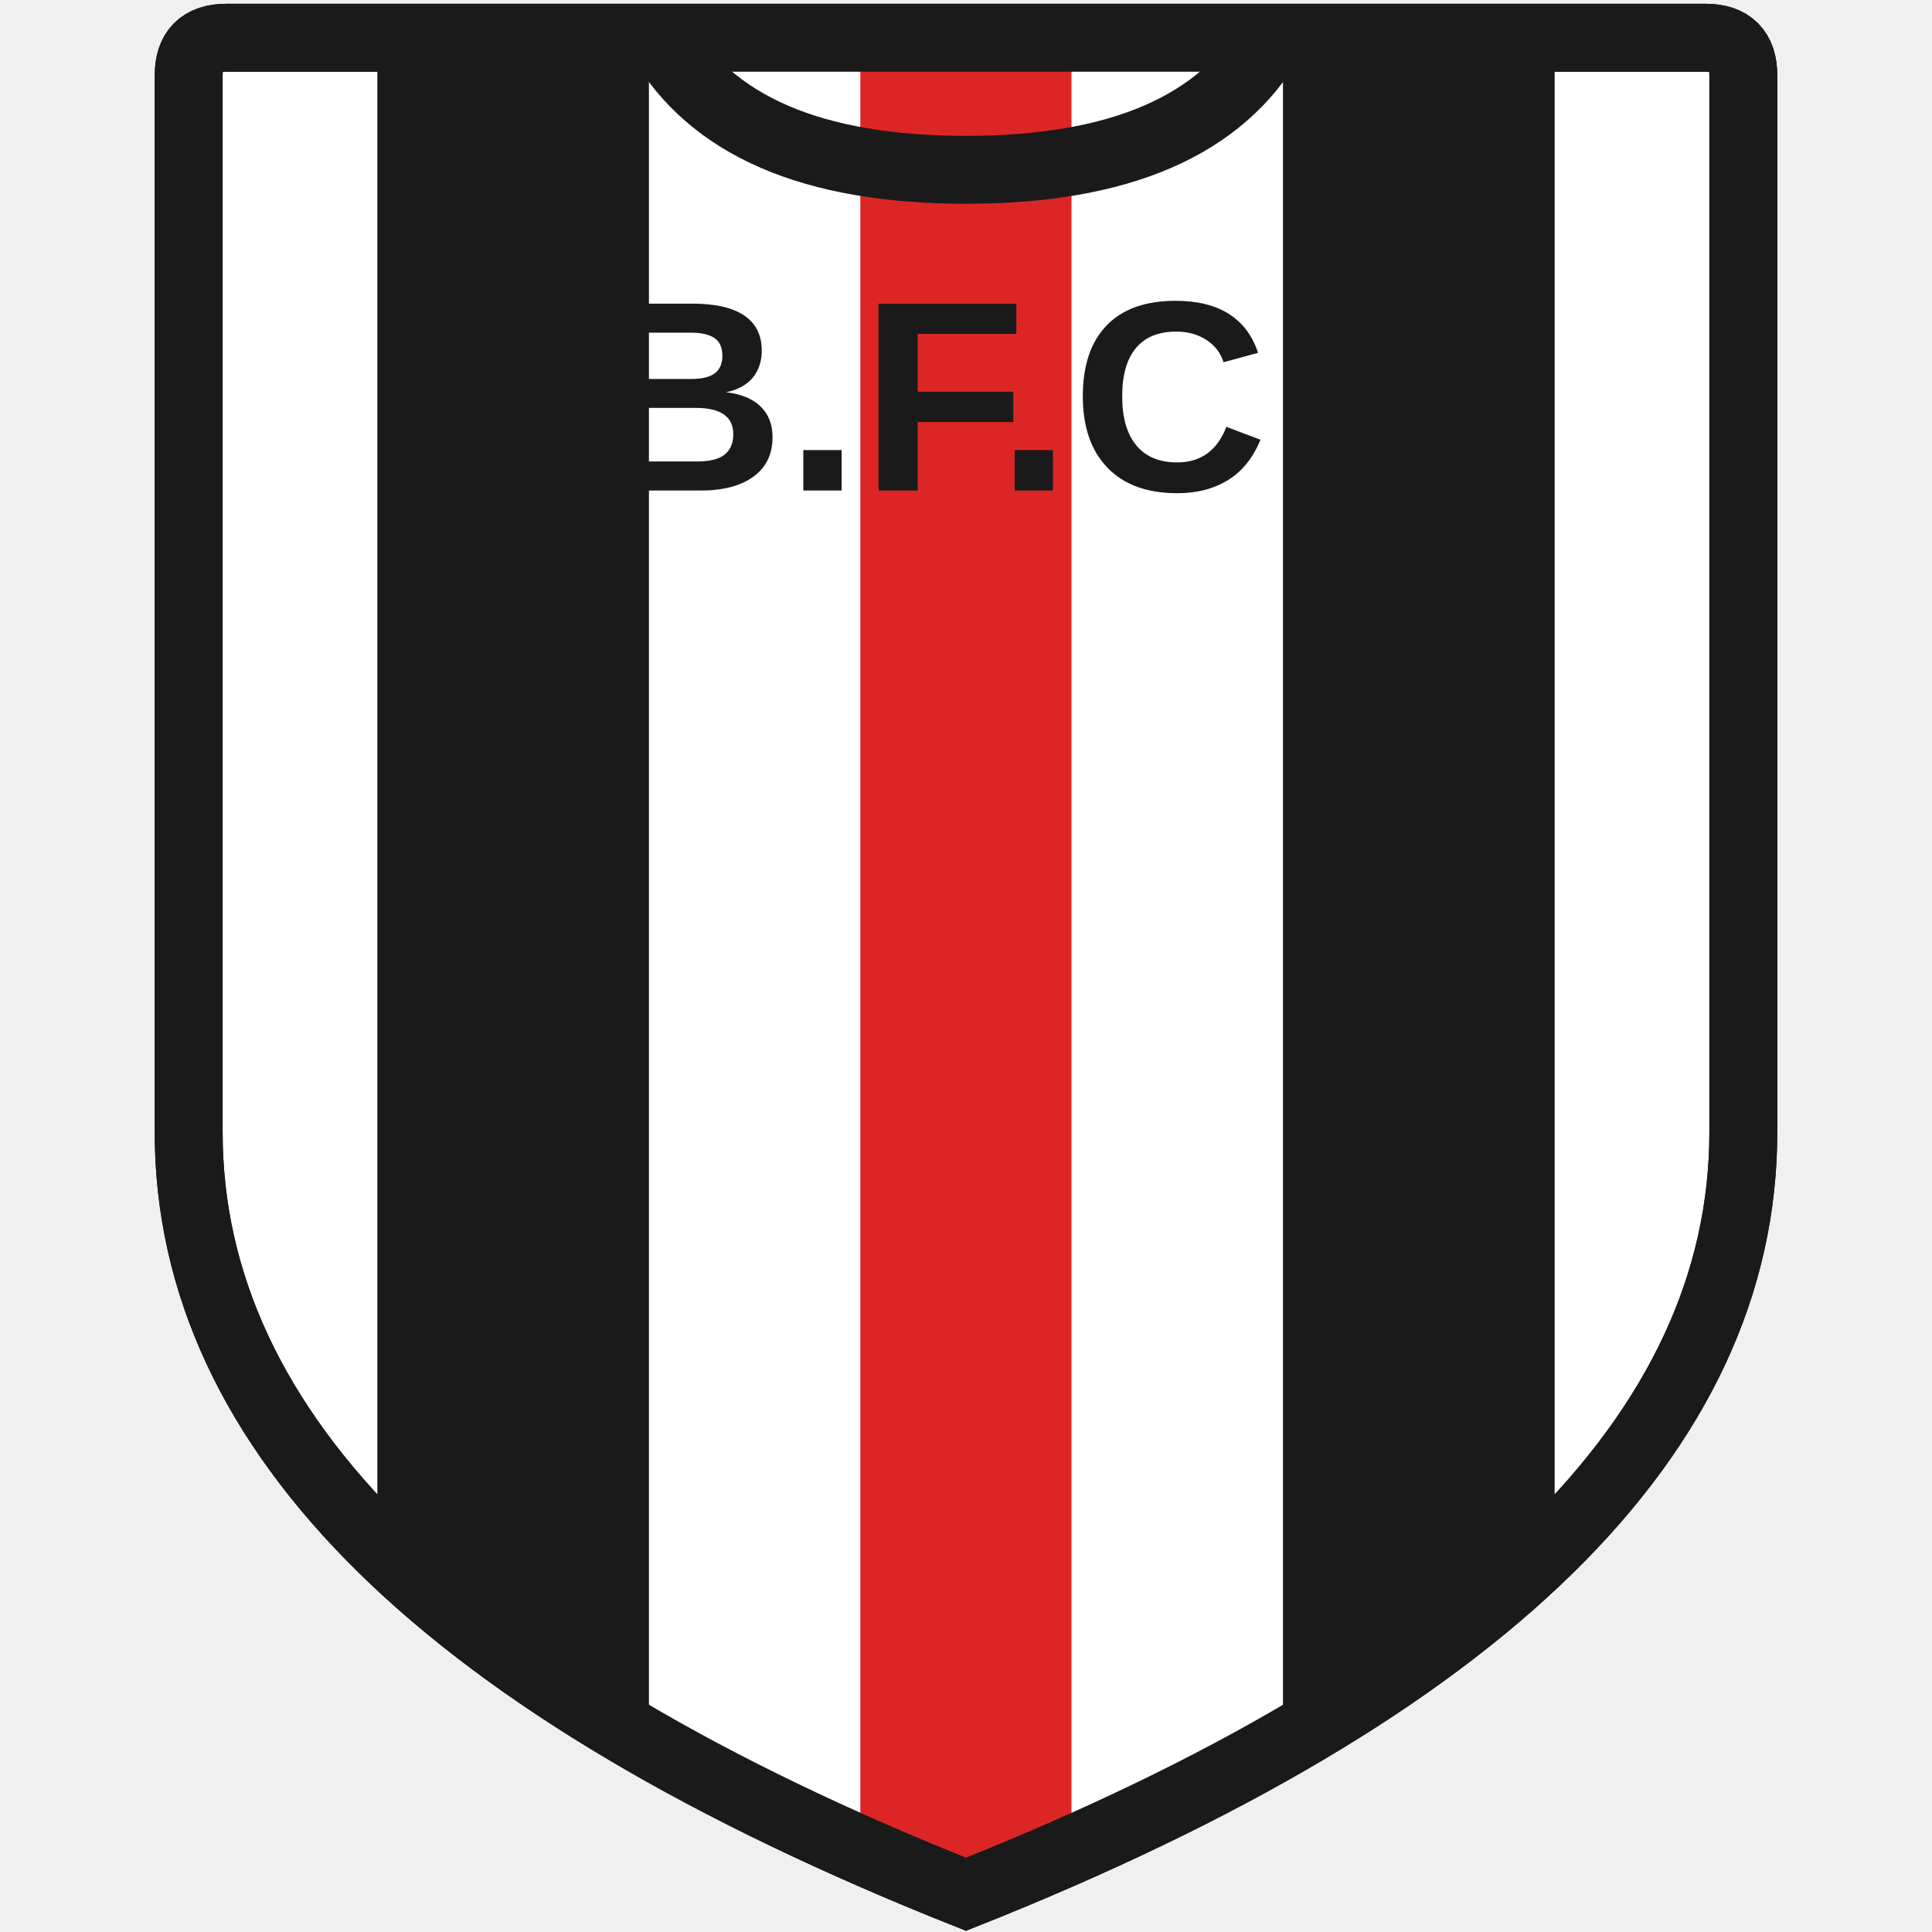
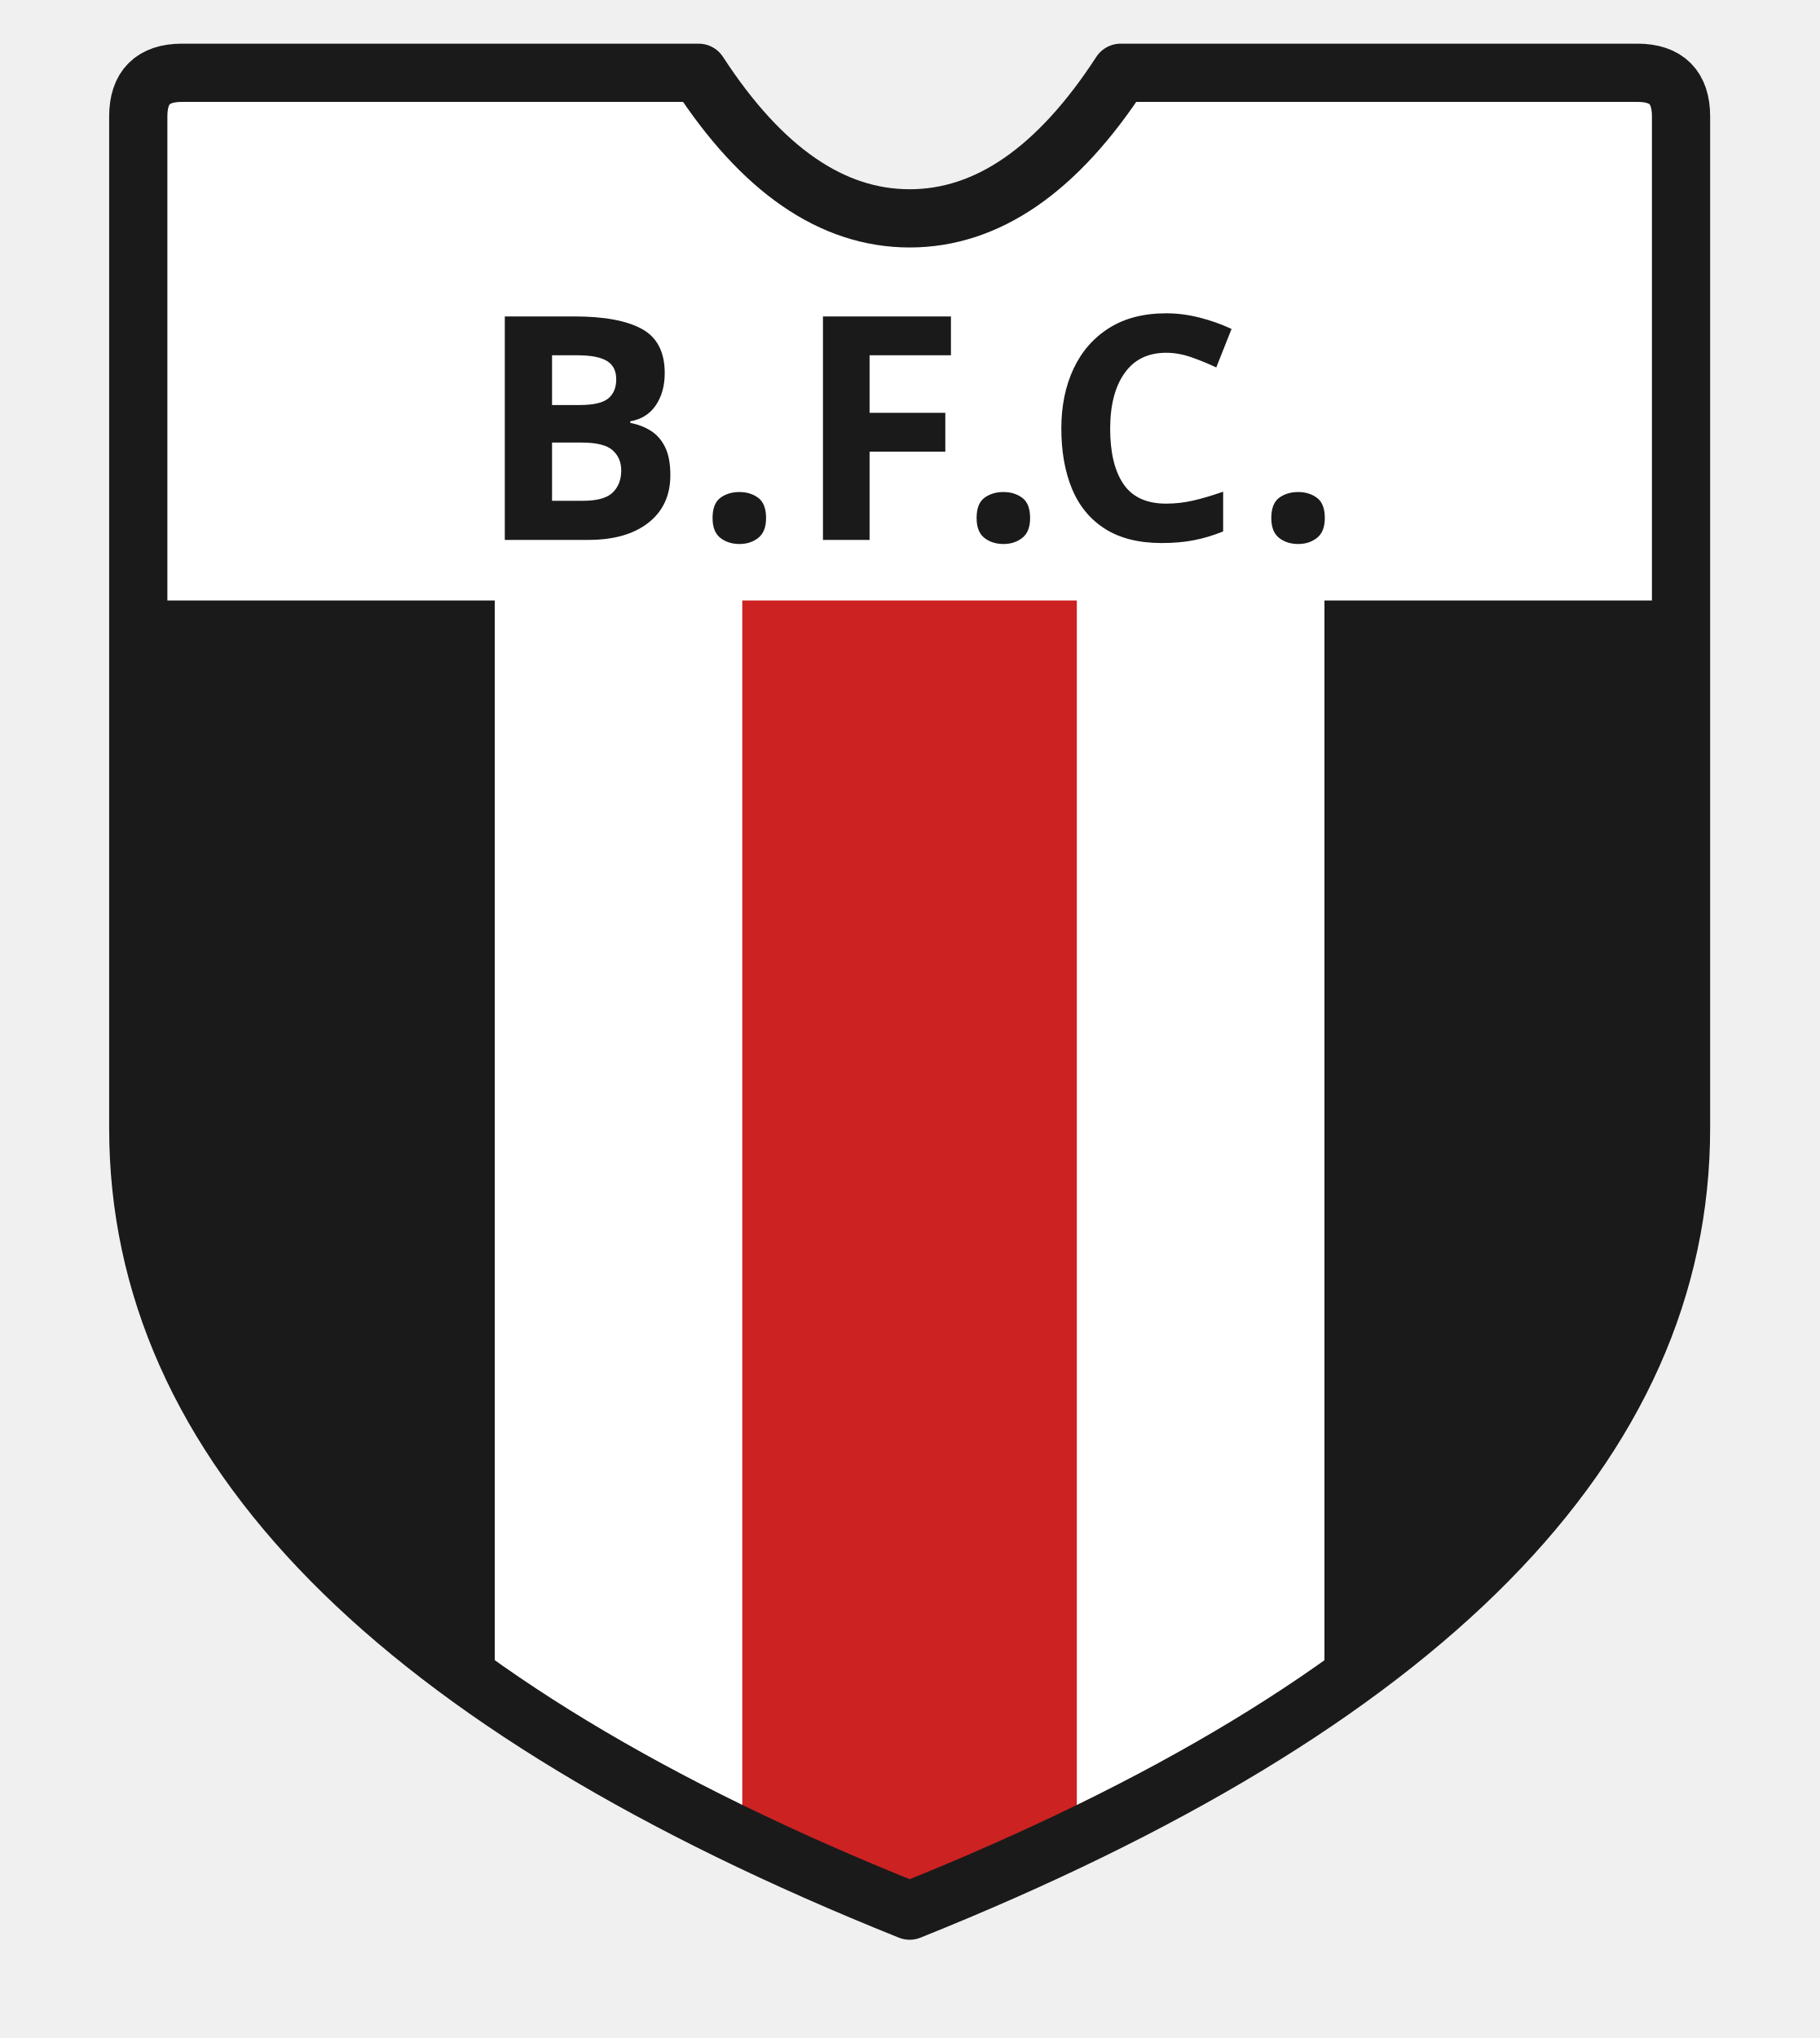
- <svg xmlns="http://www.w3.org/2000/svg" viewBox="0 0 512 512">
+ <svg xmlns="http://www.w3.org/2000/svg" viewBox="0 0 500 560">
  <defs>
-     <clipPath id="shield">
-       <path d="M256 10 C256 10 60 10 60 10 Q50 10 50 20 L50 300 Q50 420 256 502 Q462 420 462 300 L462 20 Q462 10 452 10 Z" />
+     <clipPath id="shield-clip">
+       <path d="M50 20 L192 20 Q218 60 250 60 Q282 60 308 20 L450 20 Q462 20 462 32 L462 310 Q462 440 250 525 Q38 440 38 310 L38 32 Q38 20 50 20 Z" />
    </clipPath>
  </defs>
-   <path d="M256 10 C256 10 60 10 60 10 Q50 10 50 20 L50 300 Q50 420 256 502 Q462 420 462 300 L462 20 Q462 10 452 10 Z" fill="white" stroke="#1A1A1A" stroke-width="18" />
-   <path d="M175 10 Q195 45 256 45 Q317 45 337 10" fill="white" stroke="#1A1A1A" stroke-width="18" stroke-linejoin="round" />
-   <g clip-path="url(#shield)">
-     <rect x="100" y="10" width="72" height="500" fill="#1A1A1A" />
-     <rect x="172" y="10" width="56" height="500" fill="white" />
-     <rect x="228" y="10" width="56" height="500" fill="#DC2626" />
-     <rect x="284" y="10" width="56" height="500" fill="white" />
-     <rect x="340" y="10" width="72" height="500" fill="#1A1A1A" />
+   <path d="M50 20 L192 20 Q218 60 250 60 Q282 60 308 20 L450 20 Q462 20 462 32 L462 310 Q462 440 250 525 Q38 440 38 310 L38 32 Q38 20 50 20 Z" fill="white" />
+   <g clip-path="url(#shield-clip)">
+     <rect x="38" y="165" width="98" height="400" fill="#1a1a1a" />
+     <rect x="136" y="165" width="68" height="400" fill="white" />
+     <rect x="204" y="165" width="92" height="400" fill="#cc2222" />
+     <rect x="296" y="165" width="68" height="400" fill="white" />
+     <rect x="364" y="165" width="98" height="400" fill="#1a1a1a" />
  </g>
-   <path d="M256 10 C256 10 60 10 60 10 Q50 10 50 20 L50 300 Q50 420 256 502 Q462 420 462 300 L462 20 Q462 10 452 10 Z" fill="none" stroke="#1A1A1A" stroke-width="18" />
-   <path d="M175 10 Q195 45 256 45 Q317 45 337 10" fill="none" stroke="#1A1A1A" stroke-width="18" stroke-linejoin="round" />
-   <text x="256" y="130" text-anchor="middle" font-family="Arial Black, Arial, sans-serif" font-weight="900" font-size="72" fill="#1A1A1A">B.F.C.</text>
+   <path d="M50 20 L192 20 Q218 60 250 60 Q282 60 308 20 L450 20 Q462 20 462 32 L462 310 Q462 440 250 525 Q38 440 38 310 L38 32 Q38 20 50 20 Z" fill="none" stroke="#1a1a1a" stroke-width="16" stroke-linejoin="round" />
+   <text x="250" y="118" text-anchor="middle" dominant-baseline="middle" font-family="'Arial Black','Impact',sans-serif" font-weight="900" font-size="86" letter-spacing="3" fill="#1a1a1a">B.F.C.</text>
</svg>
